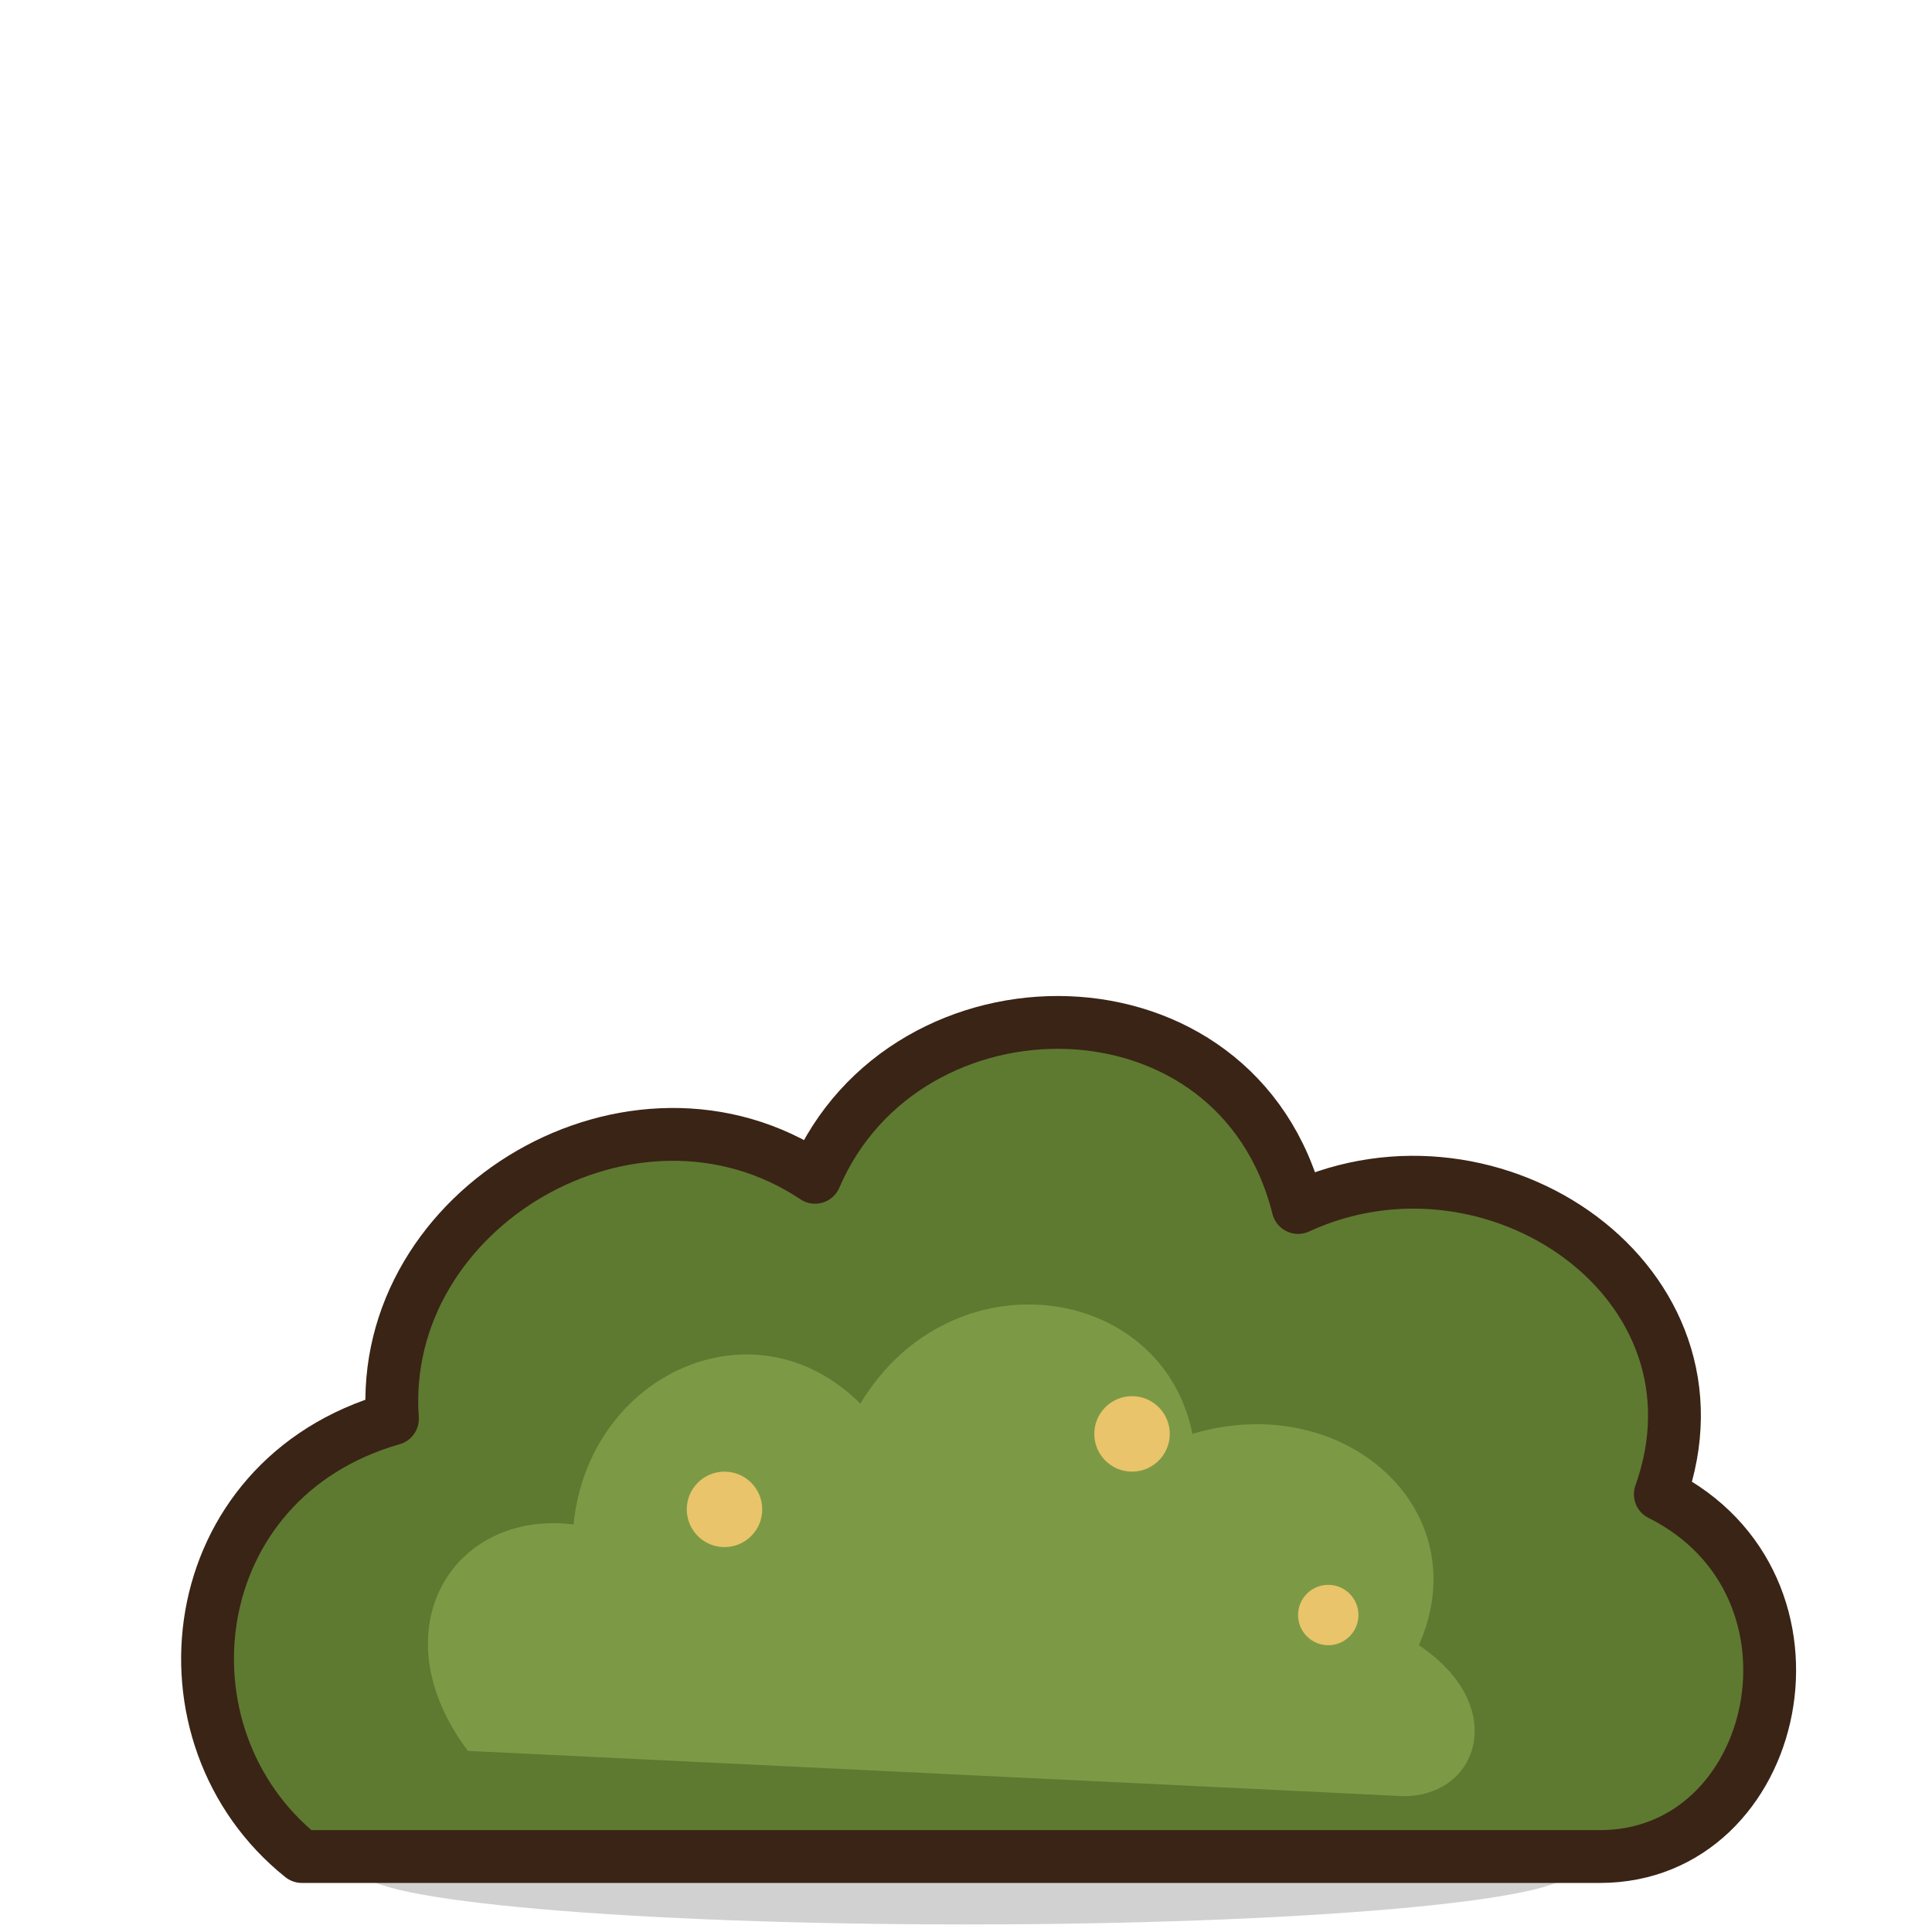
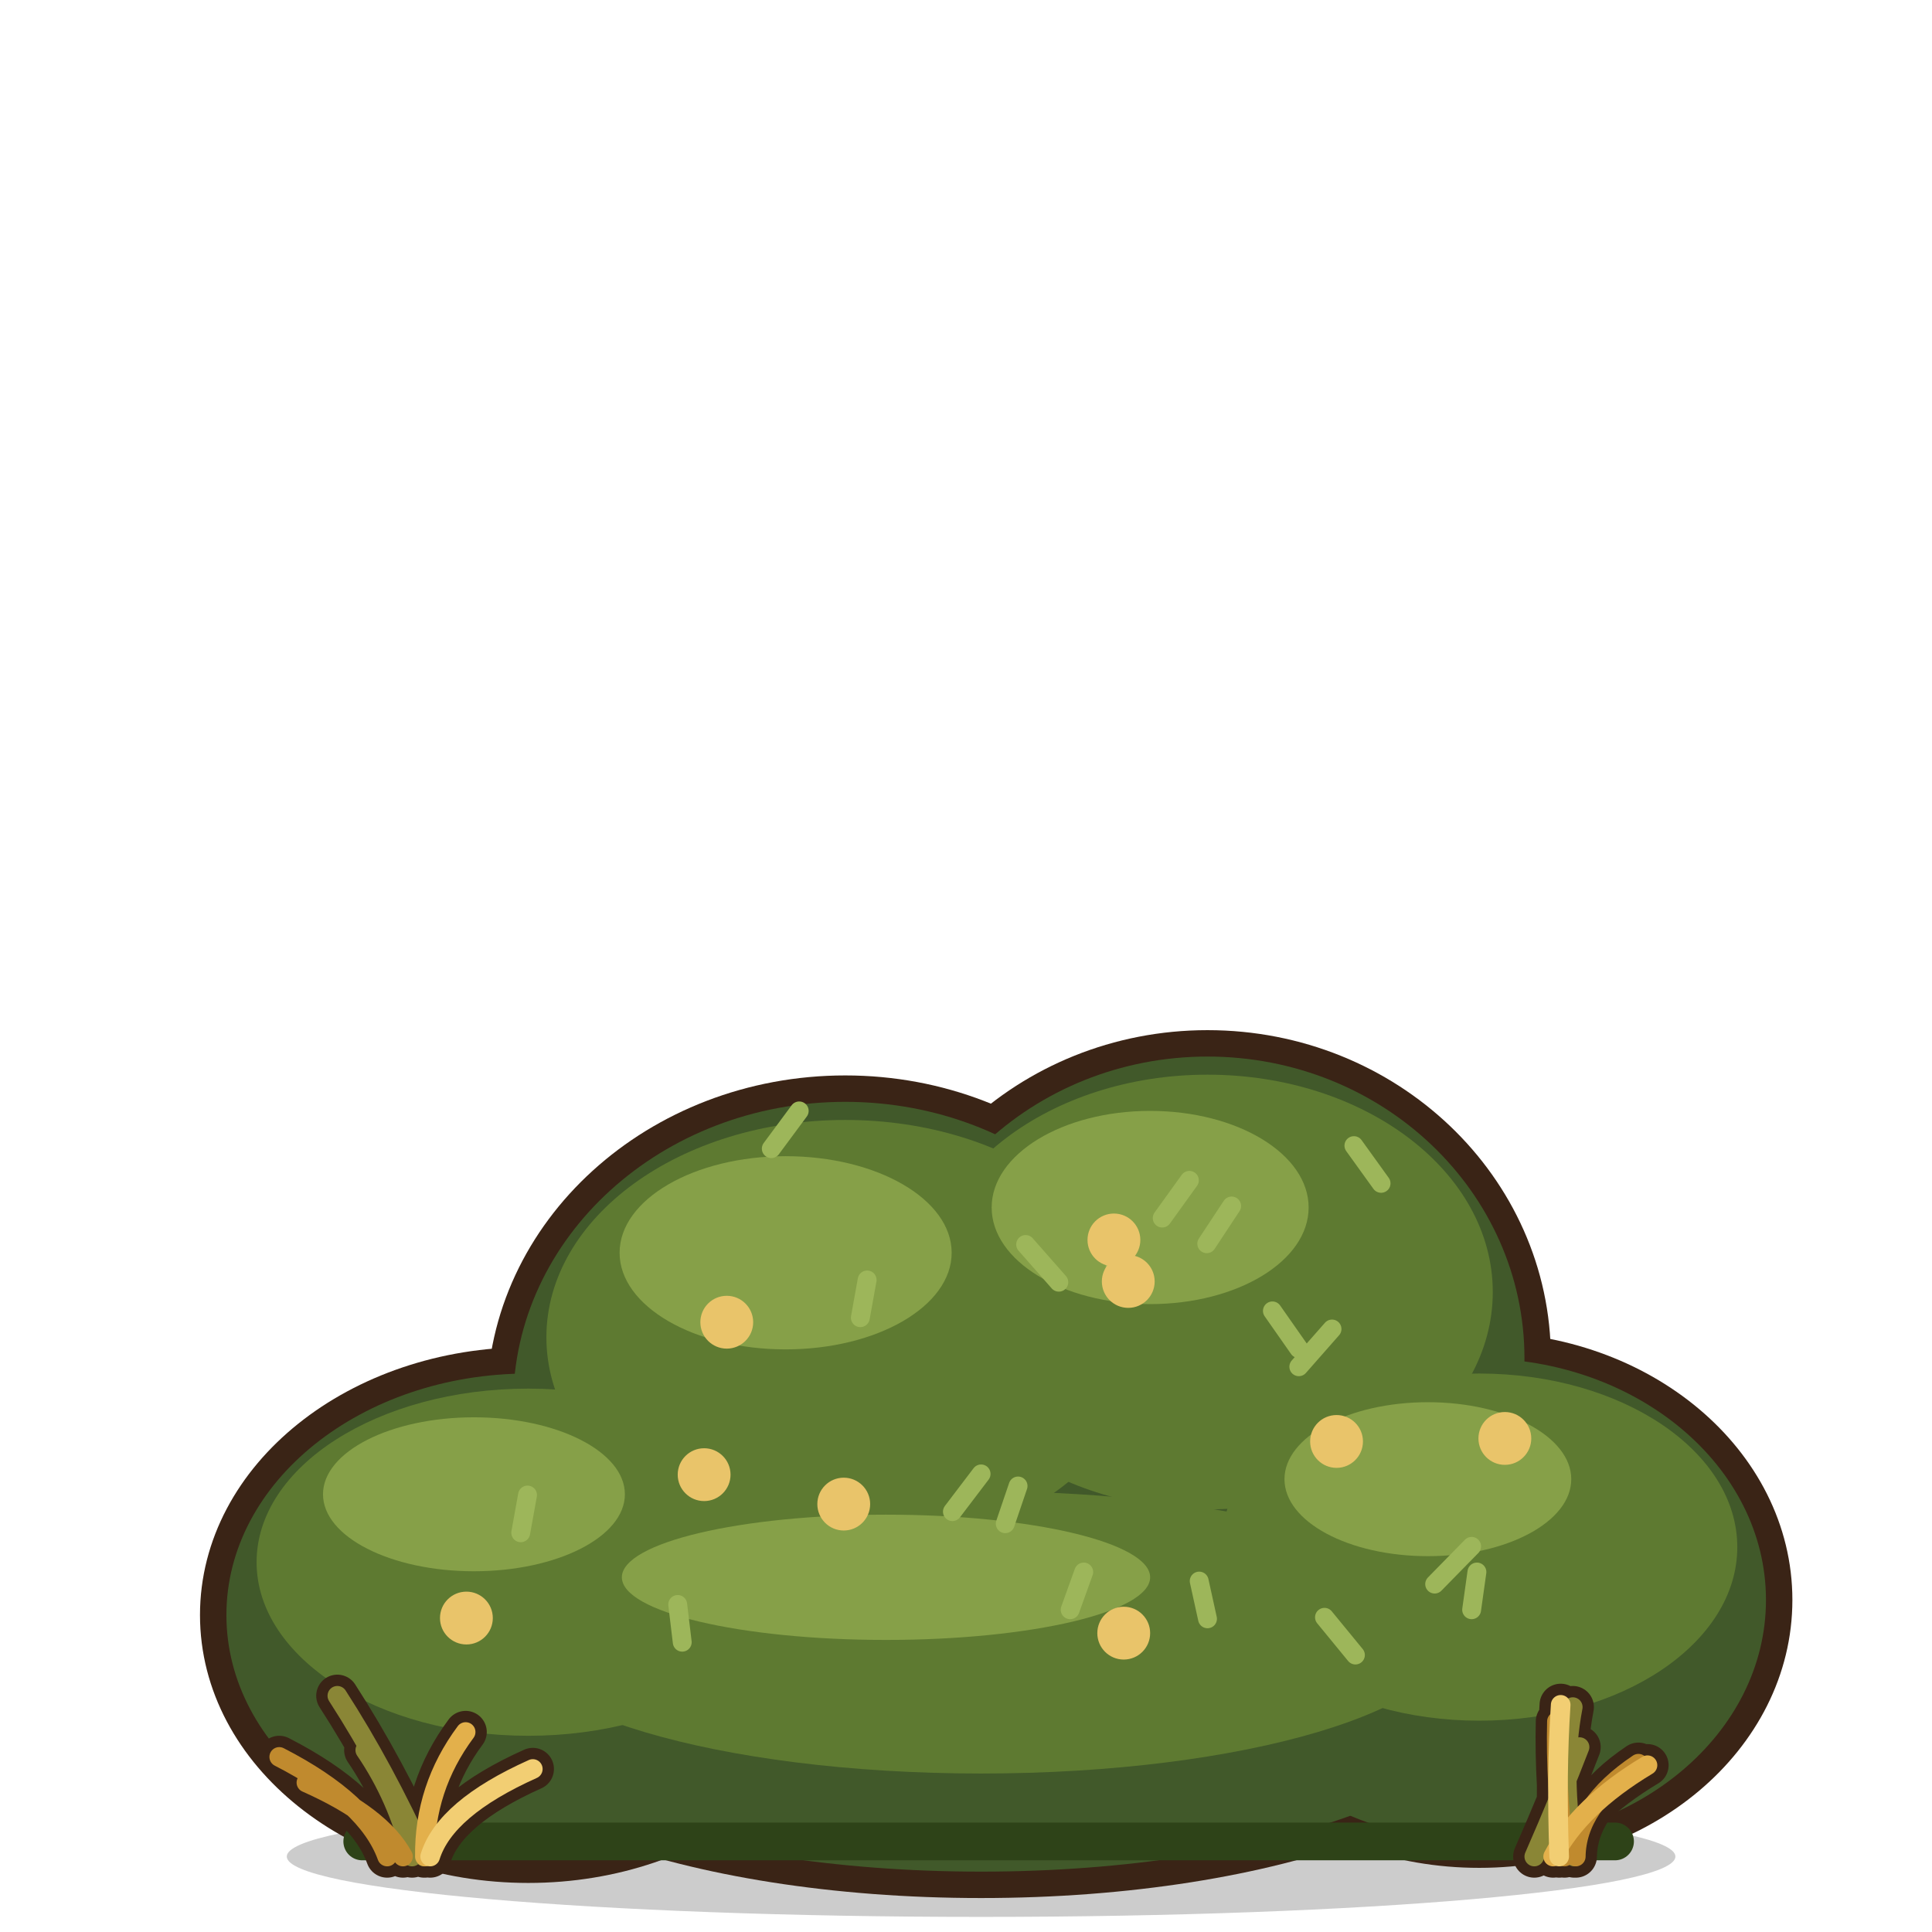
<svg xmlns="http://www.w3.org/2000/svg" width="256" height="256" viewBox="0 0 256 256">
-   <ellipse cx="128" cy="248" rx="80" ry="7" fill="#000000" fill-opacity="0.18" />
-   <path d="M40 246 C20 230 24 196 52 188 C50 160 84 140 108 156 C120 128 164 128 172 160 C198 148 230 170 220 198 C244 210 236 246 212 246 Z" fill="#5E7A31" stroke="#3A2416" stroke-width="7" stroke-linejoin="round" />
-   <path d="M62 232 C50 216 60 200 76 202 C78 182 100 172 114 186 C126 166 154 170 158 190 C178 184 196 200 188 218 C200 226 196 238 186 238 Z" fill="#7C9A45" />
-   <circle cx="96" cy="200" r="5" fill="#E9C46A" />
-   <circle cx="150" cy="190" r="5" fill="#E9C46A" />
-   <circle cx="176" cy="214" r="4" fill="#E9C46A" />
+   <ellipse cx="130" cy="246" rx="92" ry="8" fill="#000000" fill-opacity="0.2" />
+   <path d="M110 246 L118 214 M150 246 L146 212" fill="none" stroke="#4E2F1E" stroke-width="5" stroke-linecap="round" stroke-linejoin="round" />
+   <ellipse cx="70" cy="214" rx="40" ry="32" fill="#3A2416" stroke="#3A2416" stroke-width="7" />
+   <ellipse cx="112" cy="186" rx="44" ry="40" fill="#3A2416" stroke="#3A2416" stroke-width="7" />
+   <ellipse cx="160" cy="180" rx="42" ry="40" fill="#3A2416" stroke="#3A2416" stroke-width="7" />
+   <ellipse cx="196" cy="212" rx="38" ry="32" fill="#3A2416" stroke="#3A2416" stroke-width="7" />
+   <ellipse cx="130" cy="222" rx="70" ry="26" fill="#3A2416" stroke="#3A2416" stroke-width="7" />
+   <ellipse cx="70" cy="214" rx="40" ry="32" fill="#41592A" />
+   <ellipse cx="112" cy="186" rx="44" ry="40" fill="#41592A" />
+   <ellipse cx="160" cy="180" rx="42" ry="40" fill="#41592A" />
+   <ellipse cx="196" cy="212" rx="38" ry="32" fill="#41592A" />
+   <ellipse cx="130" cy="222" rx="70" ry="26" fill="#41592A" />
+   <ellipse cx="70" cy="207" rx="36" ry="23" fill="#5E7A31" />
+   <ellipse cx="112" cy="177.2" rx="39.6" ry="28.8" fill="#5E7A31" />
+   <ellipse cx="160" cy="171.2" rx="37.8" ry="28.8" fill="#5E7A31" />
+   <ellipse cx="196" cy="205" rx="34.2" ry="23" fill="#5E7A31" />
+   <ellipse cx="130" cy="216.3" rx="63" ry="18.7" fill="#5E7A31" />
+   <ellipse cx="62.8" cy="198" rx="20" ry="10.2" fill="#86A048" />
+   <ellipse cx="104.1" cy="166" rx="22" ry="12.8" fill="#86A048" />
+   <ellipse cx="152.4" cy="160" rx="21" ry="12.8" fill="#86A048" />
+   <ellipse cx="189.2" cy="196" rx="19" ry="10.2" fill="#86A048" />
+   <ellipse cx="117.4" cy="209" rx="35" ry="8.3" fill="#86A048" />
+   <path d="M133.2 201.9 l1.7 -5 M69 203.1 l0.9 -5 M102.2 152.2 l3.7 -5 M126.2 200.3 l3.8 -5 M160 214.5 l-1.1 -5 M172.1 181.1 l4.4 -5 M183 156.8 l-3.6 -5 M90.4 217.6 l-0.6 -5 M147.7 171.1 l0.1 -5 M114 174.6 l0.9 -5 M141.8 213.3 l1.8 -5 M190.1 209.9 l4.9 -5 M154 161.4 l3.6 -5 M195 213.3 l0.7 -5 M159.9 164.8 l3.3 -5 M140.3 169.9 l-4.4 -5 M179.6 219.3 l-4.1 -5 M172.1 178.7 l-3.5 -5" fill="none" stroke="#9DB65A" stroke-width="2.5" stroke-linecap="round" stroke-linejoin="round" />
+   <path d="M89.8 195.4 a3.5 3.5 0 1 0 7 0 a3.5 3.5 0 1 0 -7 0Z M108.3 199.3 a3.5 3.5 0 1 0 7 0 a3.5 3.5 0 1 0 -7 0Z M144.1 164.3 a3.5 3.5 0 1 0 7 0 a3.5 3.5 0 1 0 -7 0Z M58.3 214.4 a3.5 3.5 0 1 0 7 0 a3.5 3.5 0 1 0 -7 0Z M92.8 175.2 a3.5 3.5 0 1 0 7 0 a3.5 3.5 0 1 0 -7 0Z M195.9 190.6 a3.5 3.5 0 1 0 7 0 a3.5 3.5 0 1 0 -7 0Z M173.6 191 a3.5 3.5 0 1 0 7 0 a3.5 3.5 0 1 0 -7 0Z M146 169.8 a3.5 3.5 0 1 0 7 0 a3.5 3.5 0 1 0 -7 0Z M145.4 216.4 a3.5 3.5 0 1 0 7 0 a3.5 3.5 0 1 0 -7 0Z" fill="#E9C46A" />
+   <path d="M48 244 L214 244" fill="none" stroke="#2E4318" stroke-width="5" stroke-linecap="round" stroke-linejoin="round" />
+   <path d="M56.2 246 Q50.9 234.3 44.7 224.7 M51.3 246 Q48.7 238.8 37 232.8 M56.3 246 Q56.2 236.9 61.7 229.5 M57 246 Q59 239.6 70.6 234.4 M54.6 246 Q52.7 238.2 48.4 231.9 M53.4 246 Q50.5 240.6 40.6 236.2" fill="none" stroke="#3A2416" stroke-width="5.6" stroke-linecap="round" stroke-linejoin="round" />
+   <path d="M56.2 246 Q50.9 234.3 44.7 224.7 M54.6 246 Q52.7 238.2 48.4 231.9" fill="none" stroke="#8A8636" stroke-width="2.6" stroke-linecap="round" stroke-linejoin="round" />
+   <path d="M51.3 246 Q48.7 238.8 37 232.8 M53.4 246 Q50.5 240.6 40.6 236.2" fill="none" stroke="#C08A2E" stroke-width="2.6" stroke-linecap="round" stroke-linejoin="round" />
+   <path d="M56.3 246 Q56.2 236.9 61.7 229.5" fill="none" stroke="#E3B04B" stroke-width="2.6" stroke-linecap="round" stroke-linejoin="round" />
+   <path d="M57 246 Q59 239.6 70.6 234.4" fill="none" stroke="#F2CE73" stroke-width="2.6" stroke-linecap="round" stroke-linejoin="round" />
+   <path d="M203.3 246 Q206.8 238 209.3 231.5 M208.8 246 Q208.9 239.2 217.1 233.7 M205.8 246 Q209.3 239.3 218.3 233.9 M206.6 246 Q206.2 234.9 206.8 225.9 M208.6 246 Q206.7 235.1 208.4 226.2 M207.3 246 Q206.1 236.2 206.3 228.1" fill="none" stroke="#3A2416" stroke-width="5.6" stroke-linecap="round" stroke-linejoin="round" />
+   <path d="M203.3 246 Q206.8 238 209.3 231.5 M208.6 246 Q206.7 235.1 208.4 226.2" fill="none" stroke="#8A8636" stroke-width="2.6" stroke-linecap="round" stroke-linejoin="round" />
+   <path d="M208.8 246 Q208.9 239.2 217.1 233.7 M207.3 246 Q206.1 236.2 206.3 228.1" fill="none" stroke="#C08A2E" stroke-width="2.6" stroke-linecap="round" stroke-linejoin="round" />
+   <path d="M205.8 246 Q209.3 239.3 218.3 233.9" fill="none" stroke="#E3B04B" stroke-width="2.6" stroke-linecap="round" stroke-linejoin="round" />
+   <path d="M206.6 246 Q206.2 234.9 206.8 225.9" fill="none" stroke="#F2CE73" stroke-width="2.6" stroke-linecap="round" stroke-linejoin="round" />
</svg>
